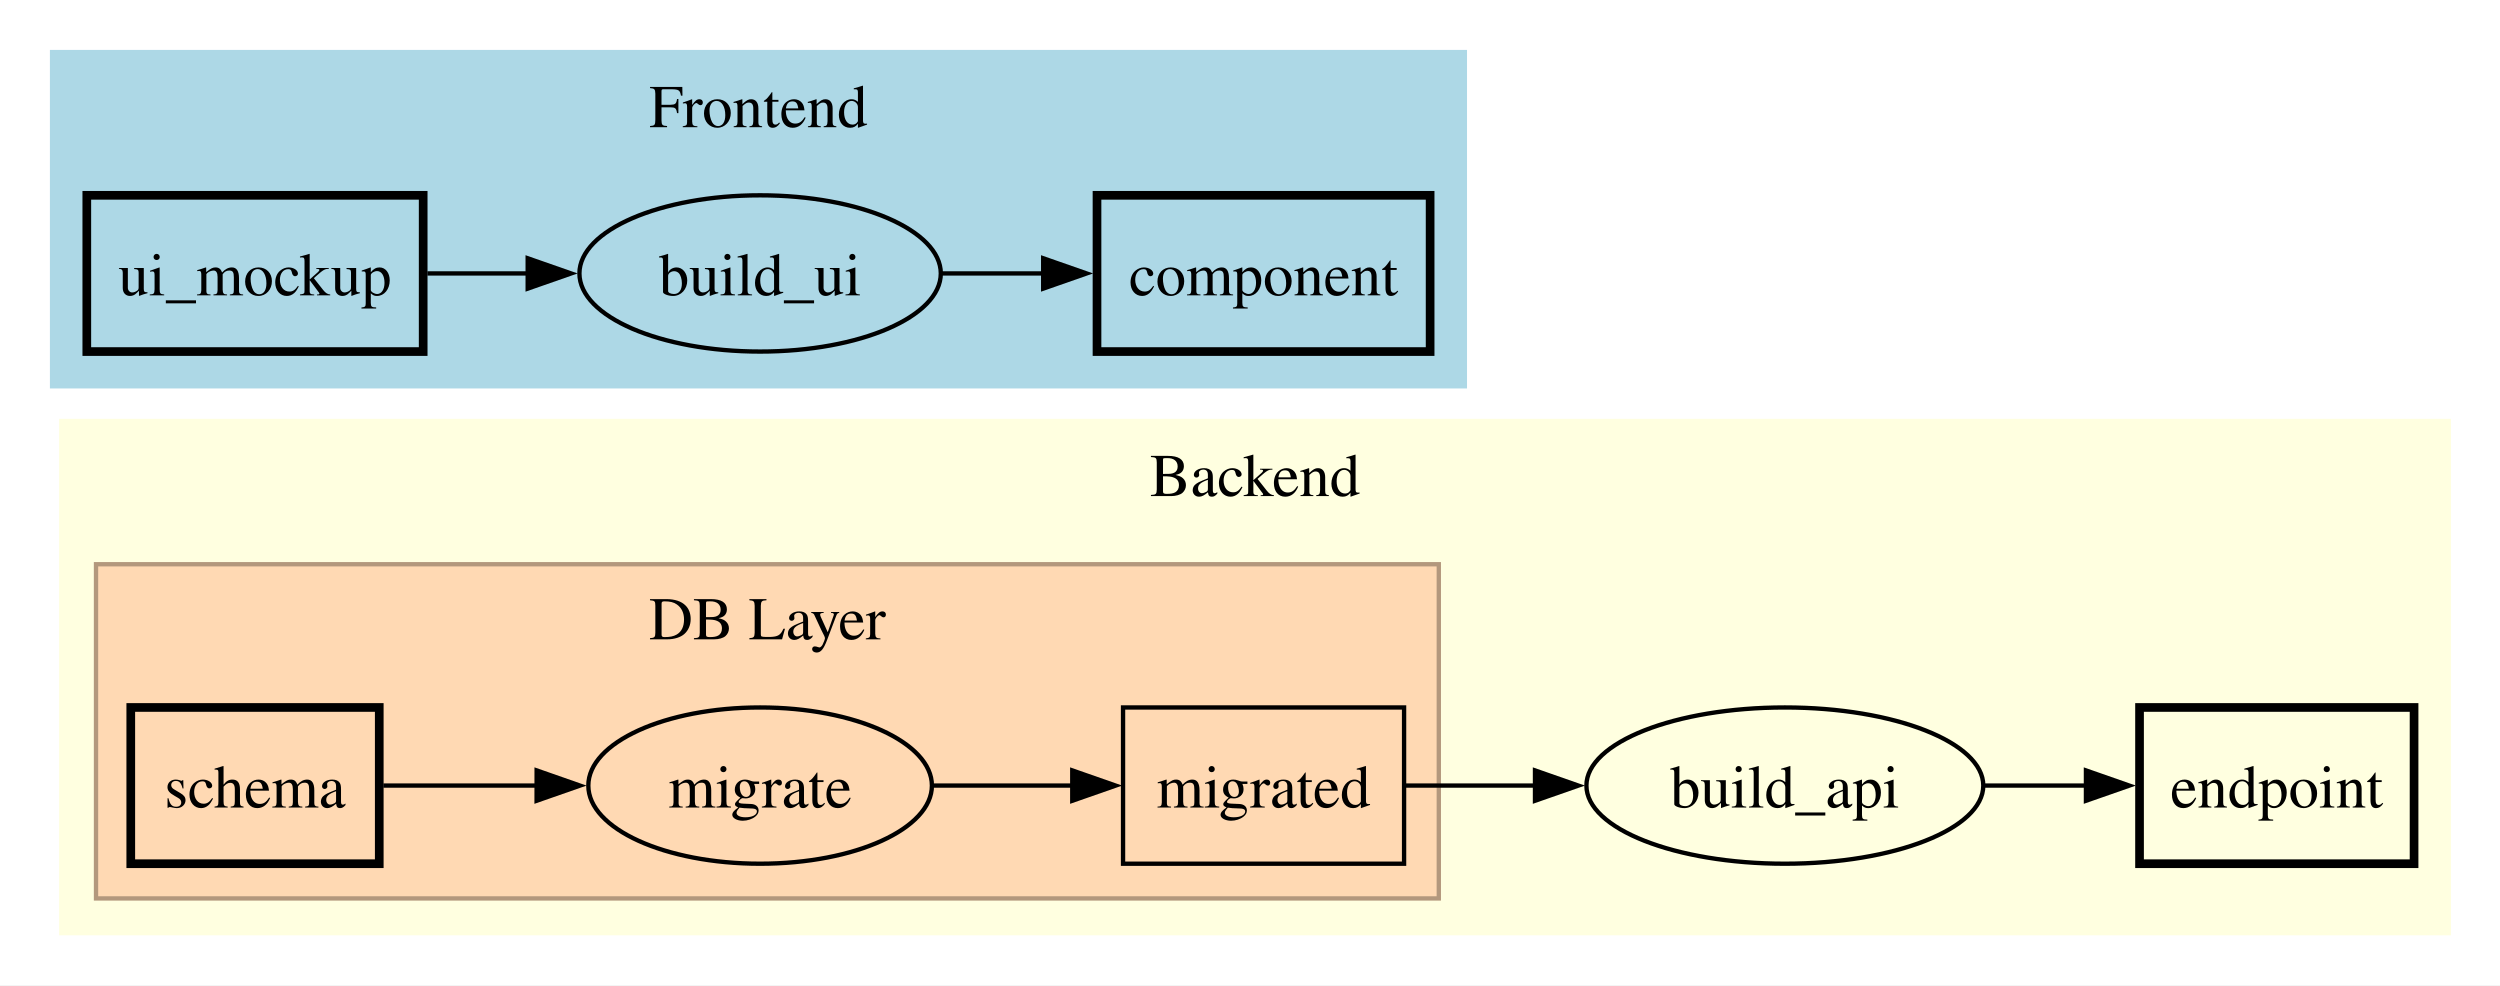
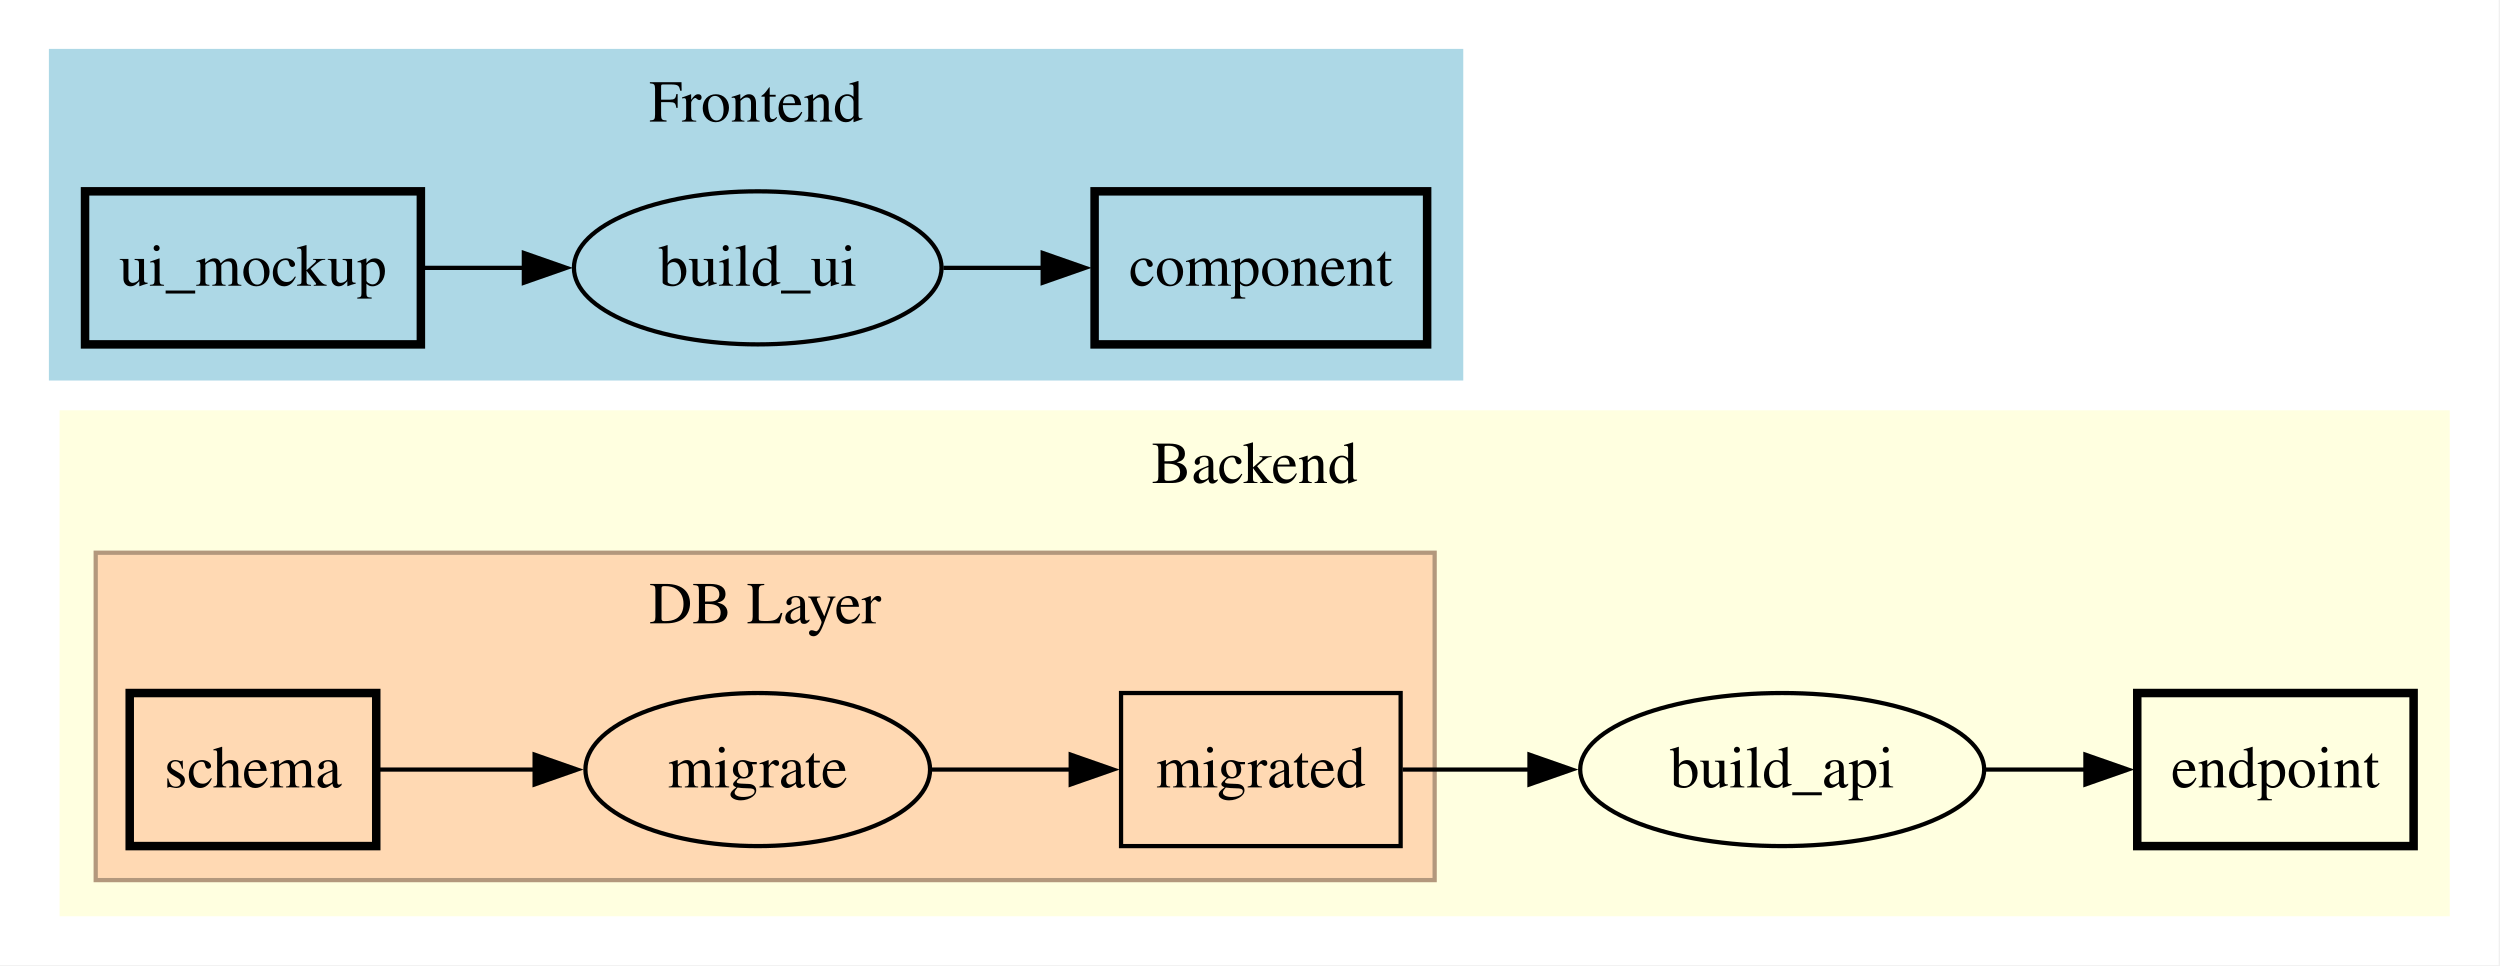
- <svg xmlns="http://www.w3.org/2000/svg" width="576pt" height="227pt" viewBox="0.00 0.00 576.00 227.00">
+ <svg xmlns="http://www.w3.org/2000/svg" width="588pt" height="227pt" viewBox="0.00 0.00 588.00 227.00">
  <g id="graph0" class="graph" transform="scale(1 1) rotate(0) translate(4 223)">
-     <polygon fill="white" stroke="none" points="-4,4 -4,-223 572.2,-223 572.2,4 -4,4" />
+     <polygon fill="white" stroke="none" points="-4,4 -4,-223 583.68,-223 583.68,4 -4,4" />
    <g id="clust1" class="cluster">
-       <polygon fill="lightyellow" stroke="lightyellow" points="10.12,-8 10.12,-126 560.2,-126 560.2,-8 10.12,-8" />
-       <text xml:space="preserve" text-anchor="middle" x="285.16" y="-108.7" font-family="Times,serif" font-size="14.00">Backend</text>
+       <polygon fill="lightyellow" stroke="lightyellow" points="10.51,-8 10.51,-126 571.68,-126 571.68,-8 10.51,-8" />
+       <text xml:space="preserve" text-anchor="middle" x="291.09" y="-109.4" font-family="Times,serif" font-size="14.00">Backend</text>
    </g>
    <g id="clust2" class="cluster">
-       <polygon fill="#ffd9b3" stroke="#b3987d" points="18.12,-16 18.12,-93 327.5,-93 327.5,-16 18.12,-16" />
-       <text xml:space="preserve" text-anchor="middle" x="172.81" y="-75.7" font-family="Times,serif" font-size="14.00">DB Layer</text>
+       <polygon fill="#ffd9b3" stroke="#b3987d" points="18.51,-16 18.51,-93 333.43,-93 333.43,-16 18.51,-16" />
+       <text xml:space="preserve" text-anchor="middle" x="175.97" y="-76.4" font-family="Times,serif" font-size="14.00">DB Layer</text>
    </g>
    <g id="clust3" class="cluster">
-       <polygon fill="lightblue" stroke="lightblue" points="8,-134 8,-211 333.5,-211 333.5,-134 8,-134" />
-       <text xml:space="preserve" text-anchor="middle" x="170.75" y="-193.7" font-family="Times,serif" font-size="14.00">Frontend</text>
+       <polygon fill="lightblue" stroke="lightblue" points="8,-134 8,-211 339.66,-211 339.66,-134 8,-134" />
+       <text xml:space="preserve" text-anchor="middle" x="173.83" y="-194.4" font-family="Times,serif" font-size="14.00">Frontend</text>
    </g>
    <g id="node1" class="node">
-       <ellipse fill="none" stroke="black" cx="171.13" cy="-42" rx="39.58" ry="18" />
-       <text xml:space="preserve" text-anchor="middle" x="171.13" y="-36.95" font-family="Times,serif" font-size="14.00">migrate</text>
+       <ellipse fill="none" stroke="black" cx="174.22" cy="-42" rx="40.53" ry="18" />
+       <text xml:space="preserve" text-anchor="middle" x="174.22" y="-37.8" font-family="Times,serif" font-size="14.00">migrate</text>
    </g>
    <g id="node2" class="node">
-       <polygon fill="none" stroke="black" points="319.5,-60 254.75,-60 254.75,-24 319.5,-24 319.5,-60" />
-       <text xml:space="preserve" text-anchor="middle" x="287.13" y="-36.95" font-family="Times,serif" font-size="14.00">migrated</text>
+       <polygon fill="none" stroke="black" points="325.43,-60 259.67,-60 259.67,-24 325.43,-24 325.43,-60" />
+       <text xml:space="preserve" text-anchor="middle" x="292.55" y="-37.8" font-family="Times,serif" font-size="14.00">migrated</text>
    </g>
    <g id="edge2" class="edge">
-       <path fill="none" stroke="black" d="M211.04,-42C221.35,-42 232.54,-42 243.06,-42" />
-       <polygon fill="black" stroke="black" points="243.05,-45.5 253.05,-42 243.05,-38.5 243.05,-45.5" />
+       <path fill="none" stroke="black" d="M214.93,-42C225.56,-42 237.12,-42 247.95,-42" />
+       <polygon fill="black" stroke="black" points="247.83,-45.5 257.83,-42 247.83,-38.5 247.83,-45.5" />
    </g>
    <g id="node4" class="node">
-       <ellipse fill="none" stroke="black" cx="407.23" cy="-42" rx="45.72" ry="18" />
-       <text xml:space="preserve" text-anchor="middle" x="407.23" y="-36.95" font-family="Times,serif" font-size="14.00">build_api</text>
+       <ellipse fill="none" stroke="black" cx="415.17" cy="-42" rx="47.51" ry="18" />
+       <text xml:space="preserve" text-anchor="middle" x="415.17" y="-37.8" font-family="Times,serif" font-size="14.00">build_api</text>
    </g>
    <g id="edge3" class="edge">
-       <path fill="none" stroke="black" d="M319.78,-42C329.01,-42 339.39,-42 349.67,-42" />
-       <polygon fill="black" stroke="black" points="349.66,-45.5 359.66,-42 349.66,-38.5 349.66,-45.5" />
+       <path fill="none" stroke="black" d="M325.88,-42C335.1,-42 345.45,-42 355.73,-42" />
+       <polygon fill="black" stroke="black" points="355.73,-45.5 365.73,-42 355.73,-38.5 355.73,-45.5" />
    </g>
    <g id="node3" class="node">
-       <polygon fill="none" stroke="black" stroke-width="2" points="83.38,-60 26.13,-60 26.13,-24 83.38,-24 83.38,-60" />
-       <text xml:space="preserve" text-anchor="middle" x="54.75" y="-36.95" font-family="Times,serif" font-size="14.00">schema</text>
+       <polygon fill="none" stroke="black" stroke-width="2" points="84.49,-60 26.51,-60 26.51,-24 84.49,-24 84.49,-60" />
+       <text xml:space="preserve" text-anchor="middle" x="55.5" y="-37.8" font-family="Times,serif" font-size="14.00">schema</text>
    </g>
    <g id="edge1" class="edge">
-       <path fill="none" stroke="black" d="M84.32,-42C95.05,-42 107.59,-42 119.72,-42" />
-       <polygon fill="black" stroke="black" points="119.64,-45.5 129.63,-42 119.63,-38.5 119.64,-45.5" />
+       <path fill="none" stroke="black" d="M85.35,-42C96.41,-42 109.39,-42 121.93,-42" />
+       <polygon fill="black" stroke="black" points="121.74,-45.5 131.74,-42 121.74,-38.5 121.74,-45.5" />
    </g>
    <g id="node5" class="node">
-       <polygon fill="none" stroke="black" stroke-width="2" points="552.2,-60 488.95,-60 488.95,-24 552.2,-24 552.2,-60" />
-       <text xml:space="preserve" text-anchor="middle" x="520.57" y="-36.95" font-family="Times,serif" font-size="14.00">endpoint</text>
+       <polygon fill="none" stroke="black" stroke-width="2" points="563.68,-60 498.68,-60 498.68,-24 563.68,-24 563.68,-60" />
+       <text xml:space="preserve" text-anchor="middle" x="531.18" y="-37.8" font-family="Times,serif" font-size="14.00">endpoint</text>
    </g>
    <g id="edge4" class="edge">
-       <path fill="none" stroke="black" d="M453.19,-42C460.97,-42 469.03,-42 476.75,-42" />
-       <polygon fill="black" stroke="black" points="476.6,-45.5 486.6,-42 476.6,-38.5 476.6,-45.5" />
+       <path fill="none" stroke="black" d="M462.87,-42C470.71,-42 478.82,-42 486.58,-42" />
+       <polygon fill="black" stroke="black" points="486.49,-45.5 496.49,-42 486.49,-38.5 486.49,-45.5" />
    </g>
    <g id="node6" class="node">
-       <ellipse fill="none" stroke="black" cx="171.13" cy="-160" rx="41.63" ry="18" />
-       <text xml:space="preserve" text-anchor="middle" x="171.13" y="-154.95" font-family="Times,serif" font-size="14.00">build_ui</text>
+       <ellipse fill="none" stroke="black" cx="174.22" cy="-160" rx="43.23" ry="18" />
+       <text xml:space="preserve" text-anchor="middle" x="174.22" y="-155.8" font-family="Times,serif" font-size="14.00">build_ui</text>
    </g>
    <g id="node7" class="node">
-       <polygon fill="none" stroke="black" stroke-width="2" points="325.5,-178 248.75,-178 248.75,-142 325.5,-142 325.5,-178" />
-       <text xml:space="preserve" text-anchor="middle" x="287.13" y="-154.95" font-family="Times,serif" font-size="14.00">component</text>
+       <polygon fill="none" stroke="black" stroke-width="2" points="331.66,-178 253.45,-178 253.45,-142 331.66,-142 331.66,-178" />
+       <text xml:space="preserve" text-anchor="middle" x="292.55" y="-155.8" font-family="Times,serif" font-size="14.00">component</text>
    </g>
    <g id="edge6" class="edge">
-       <path fill="none" stroke="black" d="M212.96,-160C220.6,-160 228.67,-160 236.54,-160" />
-       <polygon fill="black" stroke="black" points="236.35,-163.5 246.35,-160 236.35,-156.5 236.35,-163.5" />
+       <path fill="none" stroke="black" d="M217.88,-160C225.55,-160 233.6,-160 241.46,-160" />
+       <polygon fill="black" stroke="black" points="241.24,-163.5 251.24,-160 241.24,-156.5 241.24,-163.5" />
    </g>
    <g id="node8" class="node">
-       <polygon fill="none" stroke="black" stroke-width="2" points="93.5,-178 16,-178 16,-142 93.5,-142 93.5,-178" />
-       <text xml:space="preserve" text-anchor="middle" x="54.75" y="-154.95" font-family="Times,serif" font-size="14.00">ui_mockup</text>
+       <polygon fill="none" stroke="black" stroke-width="2" points="94.99,-178 16,-178 16,-142 94.99,-142 94.99,-178" />
+       <text xml:space="preserve" text-anchor="middle" x="55.5" y="-155.8" font-family="Times,serif" font-size="14.00">ui_mockup</text>
    </g>
    <g id="edge5" class="edge">
-       <path fill="none" stroke="black" d="M94.47,-160C101.96,-160 109.92,-160 117.77,-160" />
-       <polygon fill="black" stroke="black" points="117.58,-163.5 127.58,-160 117.58,-156.5 117.58,-163.5" />
+       <path fill="none" stroke="black" d="M95.69,-160C103.25,-160 111.3,-160 119.24,-160" />
+       <polygon fill="black" stroke="black" points="119.21,-163.5 129.21,-160 119.21,-156.5 119.21,-163.5" />
    </g>
  </g>
</svg>
